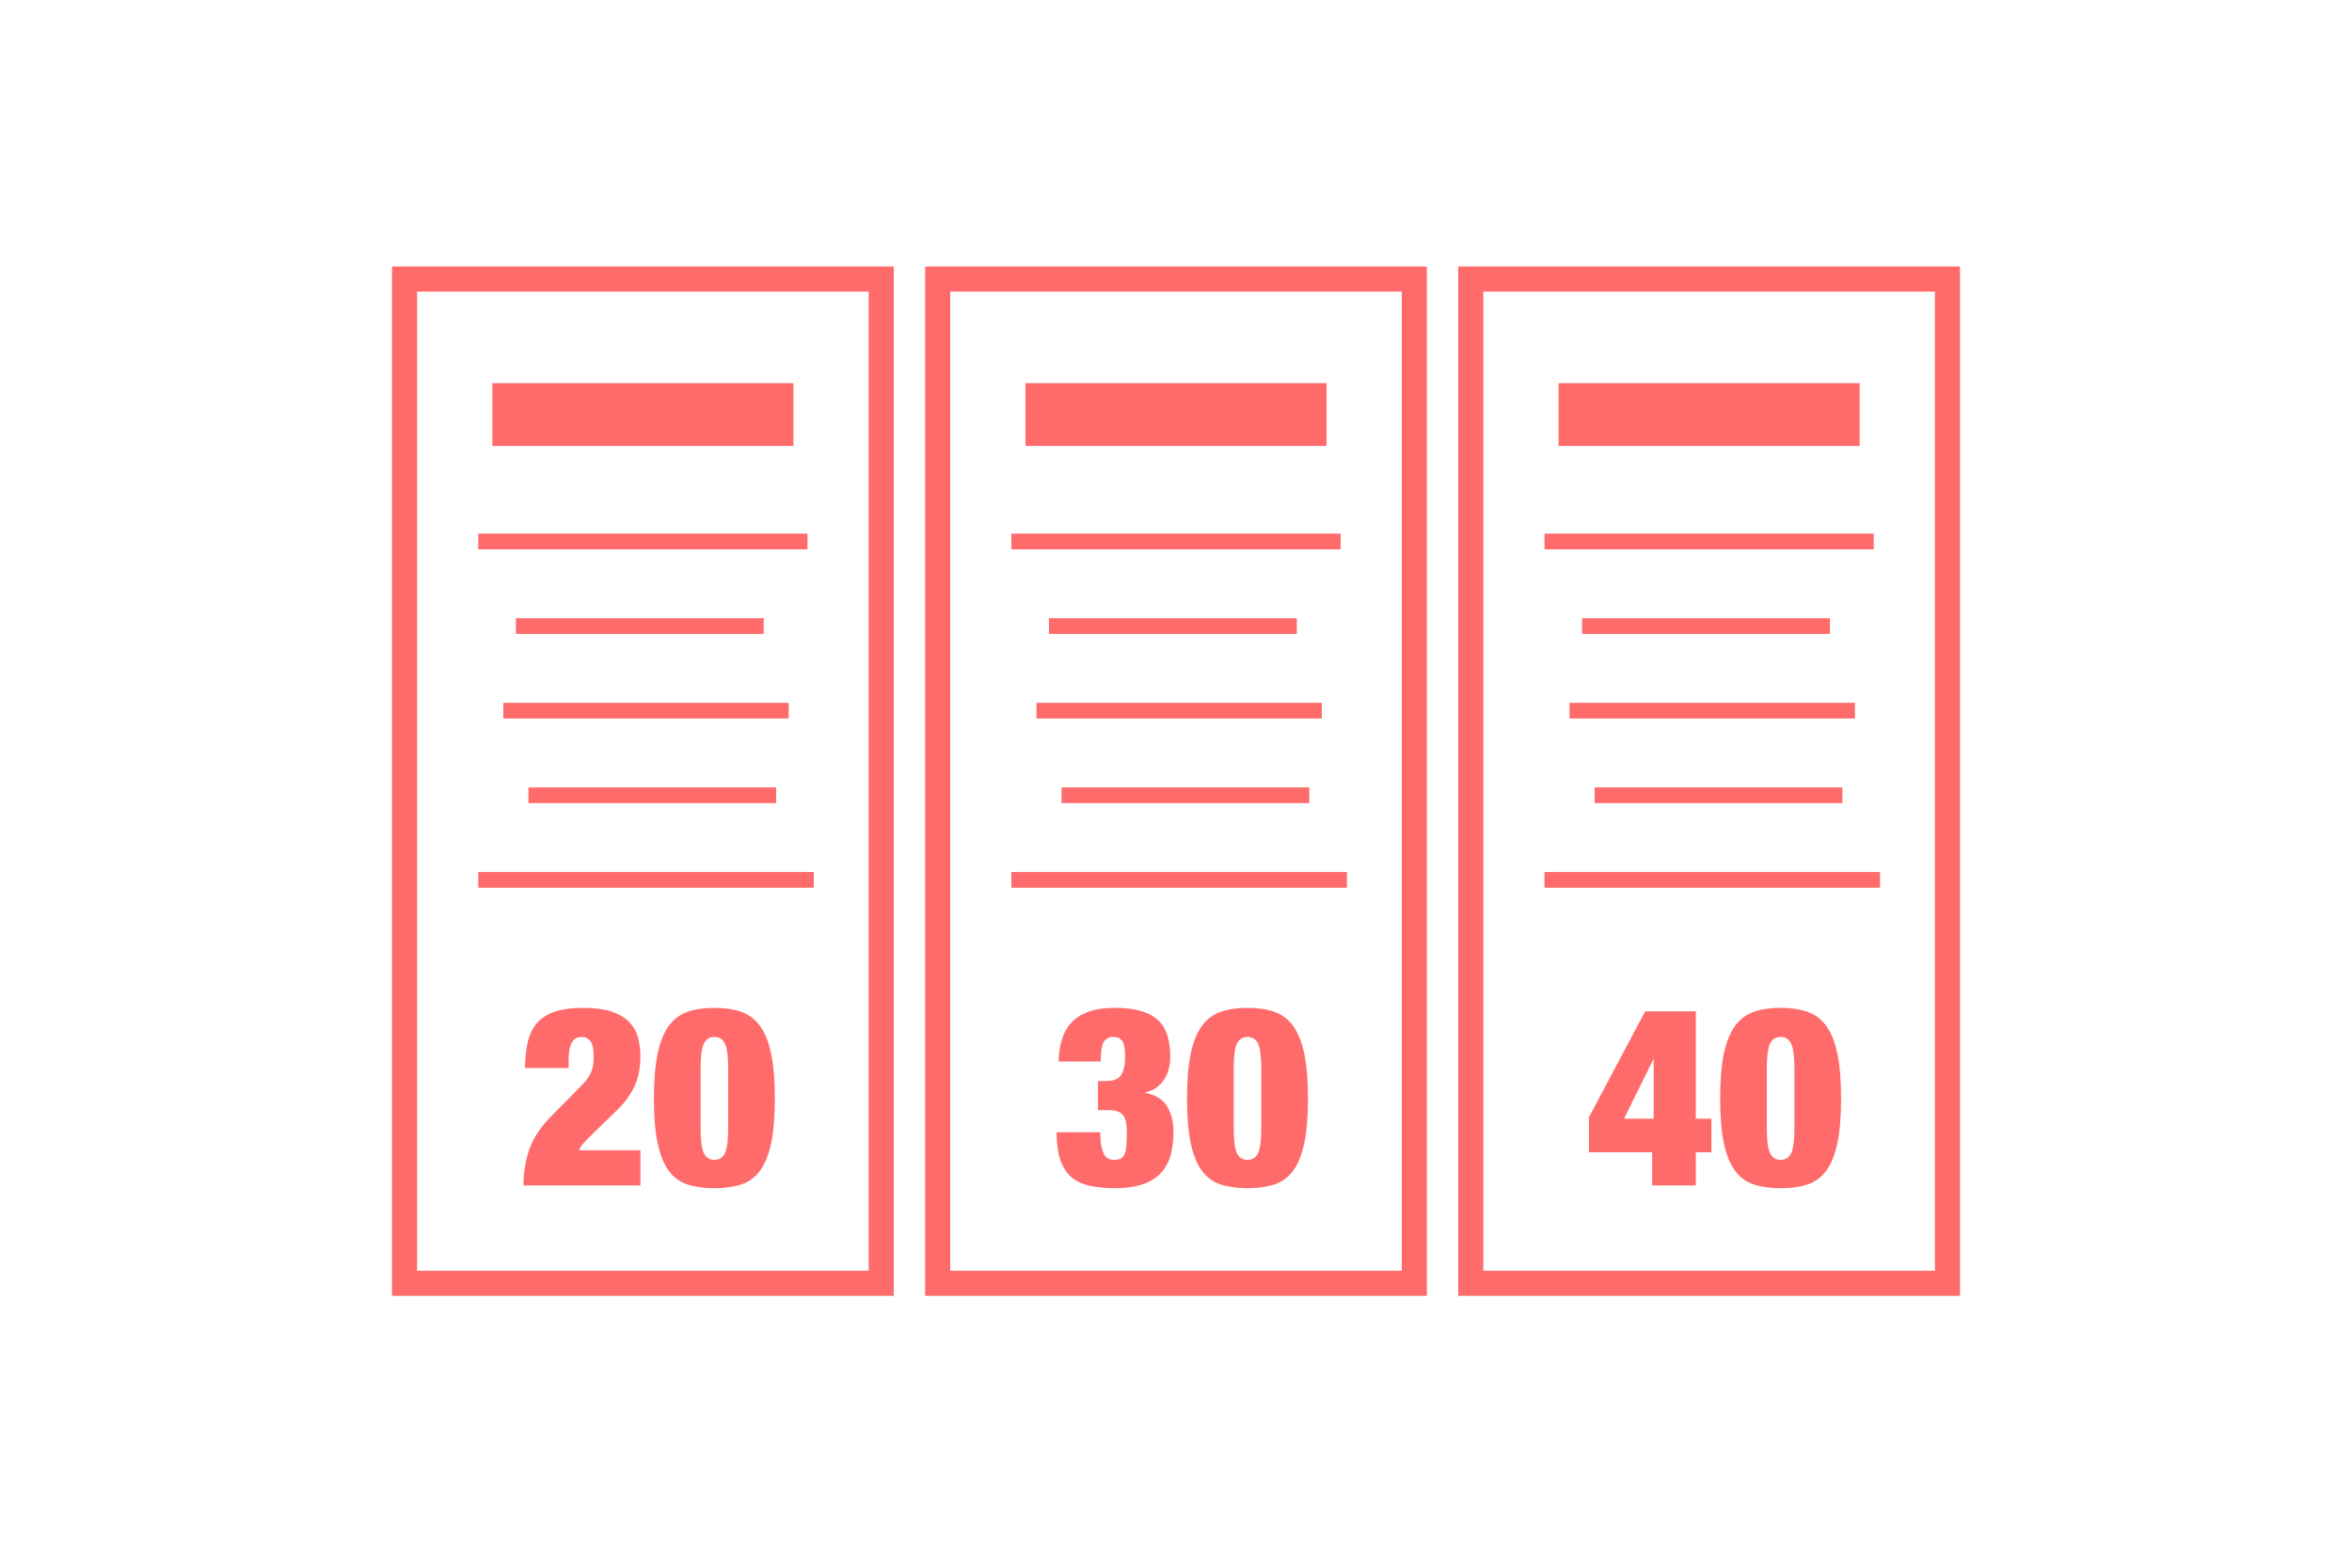
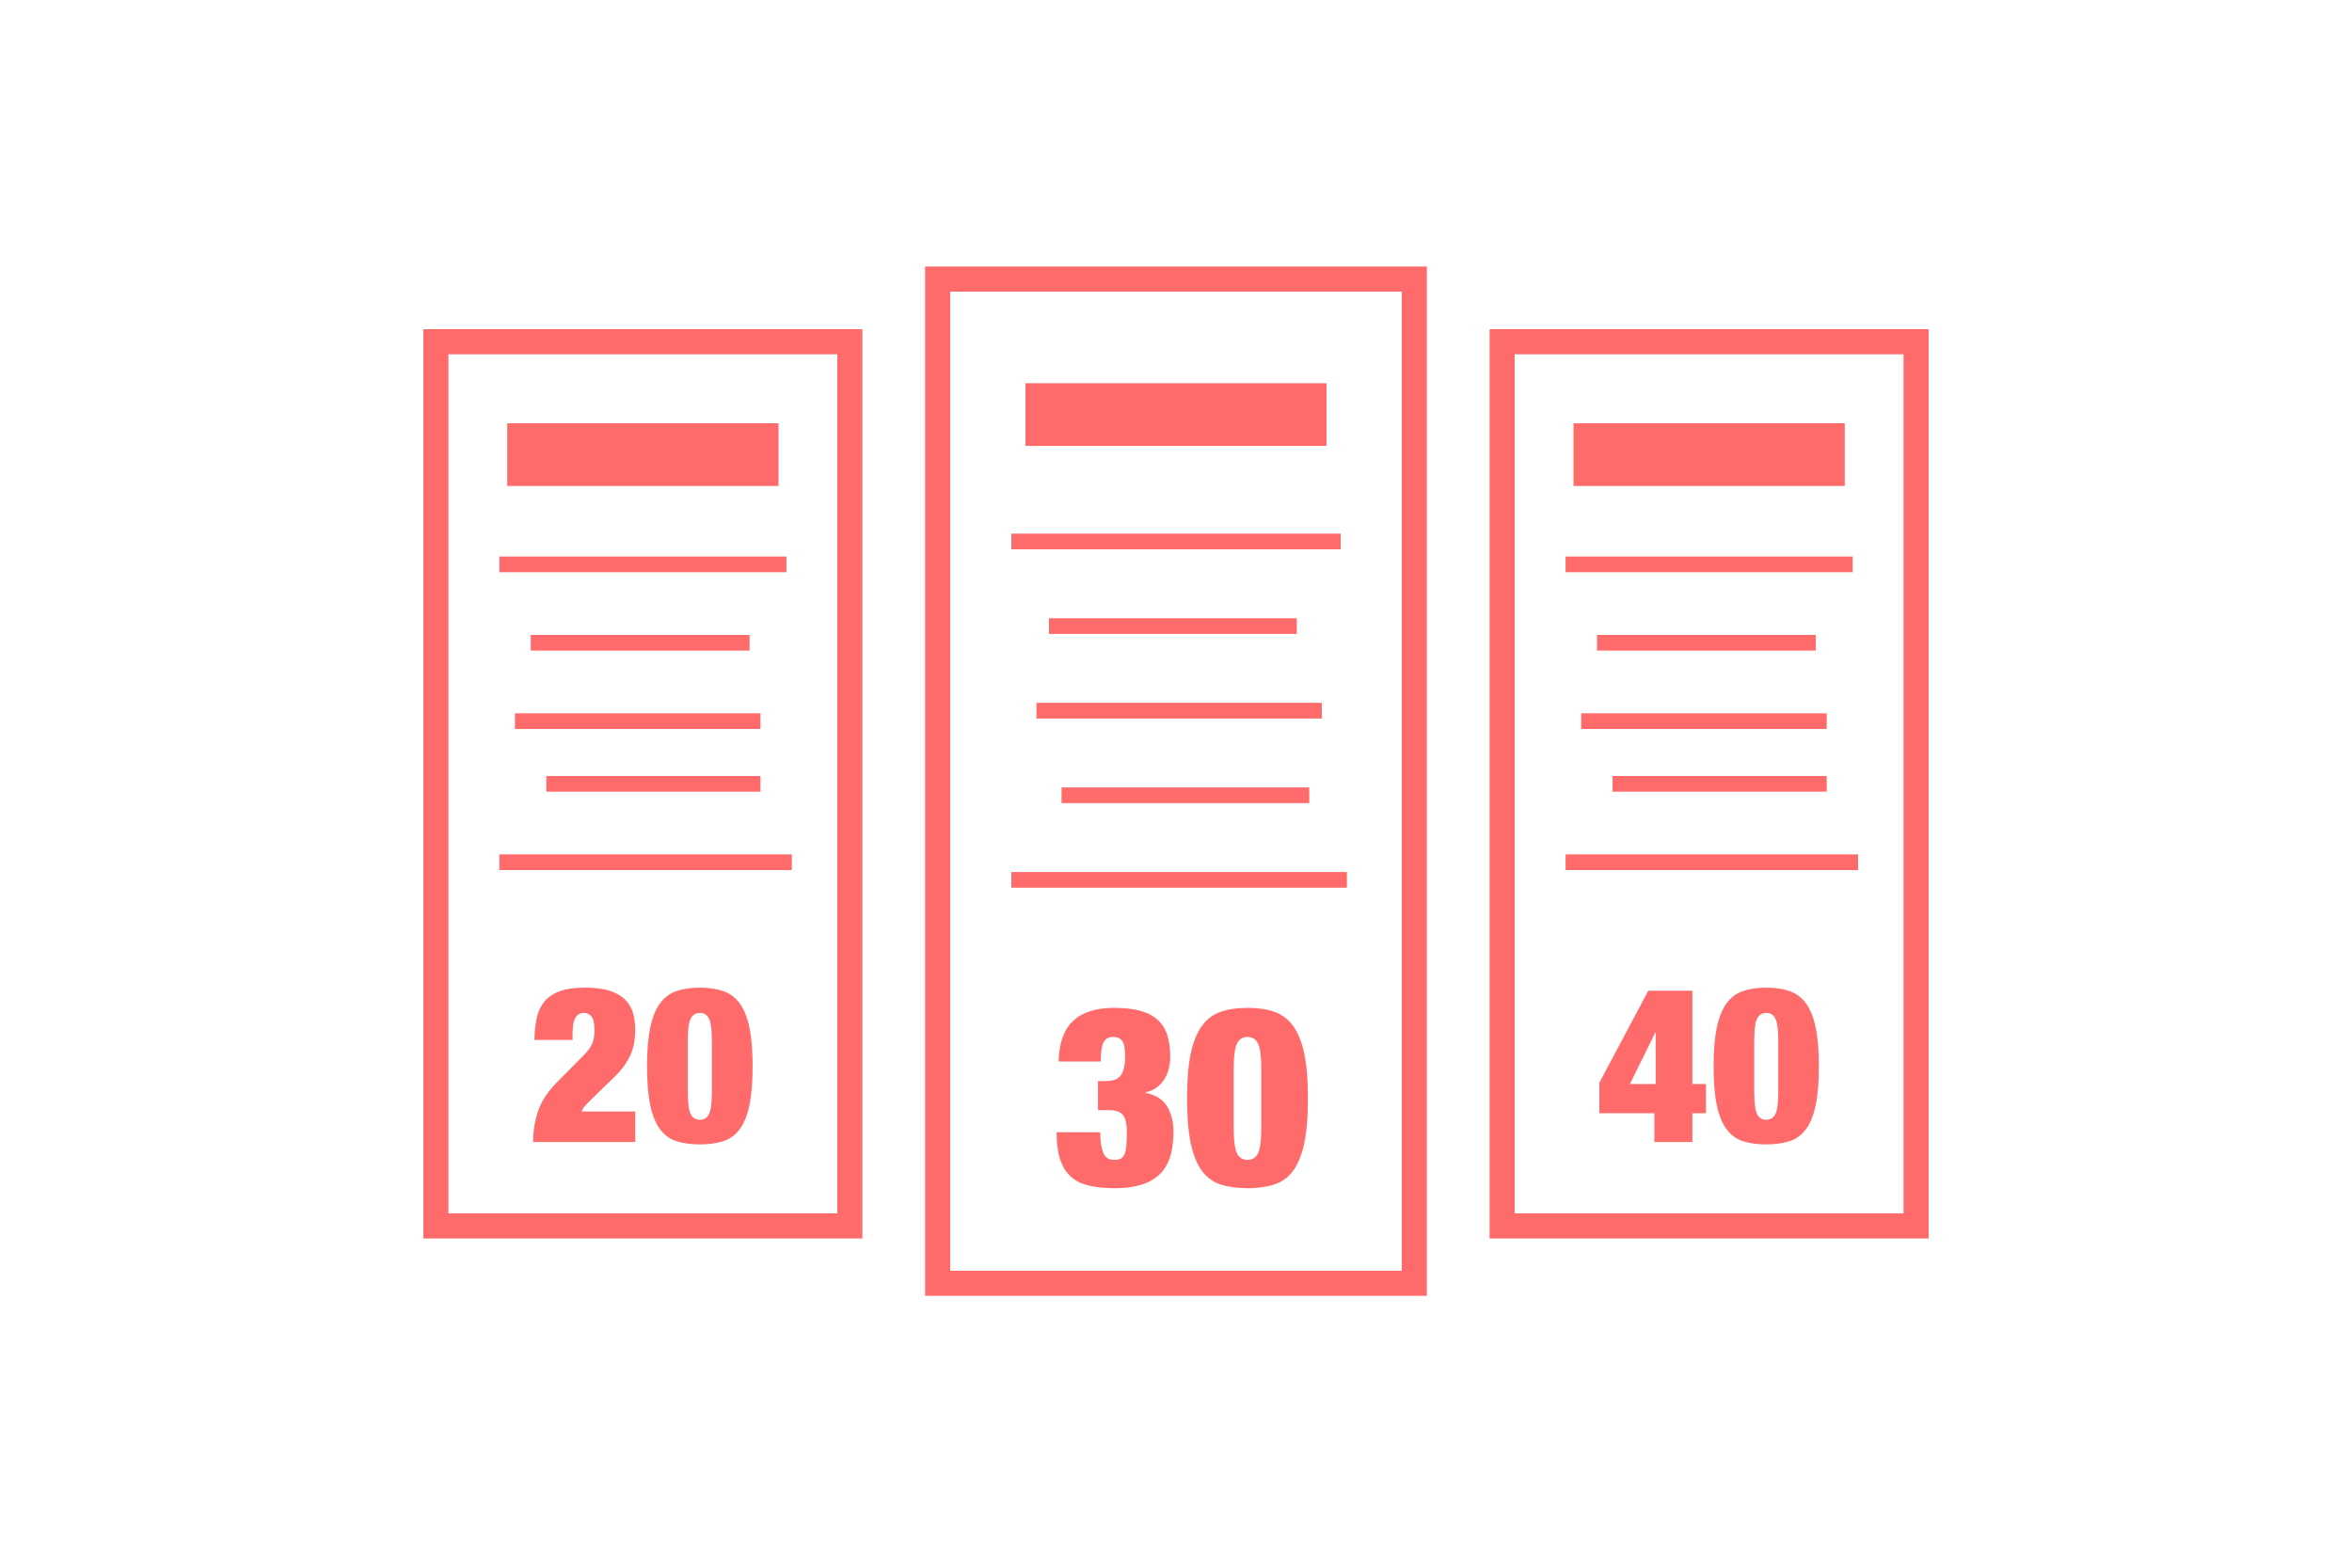
<svg xmlns="http://www.w3.org/2000/svg" width="150px" height="100px" viewBox="0 0 150 100" version="1.1">
  <defs />
  <g id="Page-1" stroke="none" stroke-width="1" fill="none" fill-rule="evenodd">
    <g id="pricing">
-       <g id="Group-2" transform="translate(25, 17)">
-         <g id="Group">
-           <rect id="Rectangle" stroke="#FF6B6B" stroke-width="1.6" x="0.8" y="0.8" width="30.4" height="64.059" />
-           <path d="M6,17.539 L26,17.539" id="Line" stroke="#FF6B6B" stroke-linecap="square" />
-           <path d="M8.4,9.444 L23.6,9.444" id="Line" stroke="#FF6B6B" stroke-width="4" stroke-linecap="square" />
-           <path d="M8.4,22.936 L23.205,22.936" id="Line" stroke="#FF6B6B" stroke-linecap="square" />
-           <path d="M7.6,28.332 L24.8,28.332" id="Line" stroke="#FF6B6B" stroke-linecap="square" />
-           <path d="M9.2,33.729 L24,33.729" id="Line" stroke="#FF6B6B" stroke-linecap="square" />
-           <path d="M6,39.125 L26.4,39.125" id="Line" stroke="#FF6B6B" stroke-linecap="square" />
-           <path d="M8.48,51.129 L11.264,51.129 L11.264,50.649 C11.264,50.329 11.288,50.07 11.336,49.873 C11.384,49.676 11.448,49.524 11.528,49.417 C11.608,49.31 11.696,49.238 11.792,49.201 C11.888,49.164 11.989,49.145 12.096,49.145 C12.331,49.145 12.517,49.236 12.656,49.417 C12.795,49.598 12.864,49.929 12.864,50.409 C12.864,50.836 12.803,51.18 12.68,51.441 C12.557,51.702 12.352,51.977 12.064,52.265 L10.08,54.281 C9.429,54.953 8.984,55.644 8.744,56.353 C8.504,57.062 8.384,57.817 8.384,58.617 L15.84,58.617 L15.84,56.377 L11.936,56.377 C11.989,56.206 12.093,56.041 12.248,55.881 C12.403,55.721 12.544,55.577 12.672,55.449 L14.432,53.737 C14.859,53.31 15.2,52.836 15.456,52.313 C15.712,51.79 15.84,51.145 15.84,50.377 C15.84,49.95 15.789,49.55 15.688,49.177 C15.587,48.804 15.4,48.476 15.128,48.193 C14.856,47.91 14.485,47.689 14.016,47.529 C13.547,47.369 12.939,47.289 12.192,47.289 C11.413,47.289 10.784,47.38 10.304,47.561 C9.824,47.742 9.451,48.001 9.184,48.337 C8.917,48.673 8.736,49.078 8.64,49.553 C8.544,50.028 8.491,50.553 8.48,51.129 Z M19.68,54.937 C19.68,55.737 19.749,56.278 19.888,56.561 C20.027,56.844 20.251,56.985 20.56,56.985 C20.869,56.985 21.093,56.844 21.232,56.561 C21.371,56.278 21.44,55.737 21.44,54.937 L21.44,51.193 C21.44,50.393 21.371,49.852 21.232,49.569 C21.093,49.286 20.869,49.145 20.56,49.145 C20.251,49.145 20.027,49.286 19.888,49.569 C19.749,49.852 19.68,50.393 19.68,51.193 L19.68,54.937 Z M16.704,53.065 C16.704,51.924 16.781,50.98 16.936,50.233 C17.091,49.486 17.325,48.894 17.64,48.457 C17.955,48.02 18.355,47.716 18.84,47.545 C19.325,47.374 19.899,47.289 20.56,47.289 C21.221,47.289 21.795,47.374 22.28,47.545 C22.765,47.716 23.165,48.02 23.48,48.457 C23.795,48.894 24.029,49.486 24.184,50.233 C24.339,50.98 24.416,51.924 24.416,53.065 C24.416,54.217 24.339,55.164 24.184,55.905 C24.029,56.646 23.795,57.233 23.48,57.665 C23.165,58.097 22.765,58.393 22.28,58.553 C21.795,58.713 21.221,58.793 20.56,58.793 C19.899,58.793 19.325,58.713 18.84,58.553 C18.355,58.393 17.955,58.097 17.64,57.665 C17.325,57.233 17.091,56.646 16.936,55.905 C16.781,55.164 16.704,54.217 16.704,53.065 Z" id="20" fill="#FF6B6B" />
+       <g id="Group-2" transform="translate(27, 17)">
+         <g id="Group" transform="translate(0, 4)">
+           <rect id="Rectangle" stroke="#FF6B6B" stroke-width="1.6" x="0.8" y="0.8" width="26.4" height="56.4" />
+           <path d="M5.346,15 L22.654,15" id="Line" stroke="#FF6B6B" stroke-linecap="square" />
+           <path d="M7.35,8 L20.65,8" id="Line" stroke="#FF6B6B" stroke-width="4" stroke-linecap="square" />
+           <path d="M7.35,20 L20.305,20" id="Line" stroke="#FF6B6B" stroke-linecap="square" />
+           <path d="M6.341,25 L21,25" id="Line" stroke="#FF6B6B" stroke-linecap="square" />
+           <path d="M8.342,29 L21,29" id="Line" stroke="#FF6B6B" stroke-linecap="square" />
+           <path d="M5.346,34 L23,34" id="Line" stroke="#FF6B6B" stroke-linecap="square" />
+           <path d="M7.084,45.338 L9.515,45.338 L9.515,44.921 C9.515,44.643 9.536,44.418 9.578,44.246 C9.62,44.075 9.676,43.943 9.746,43.85 C9.815,43.757 9.892,43.694 9.976,43.662 C10.06,43.63 10.148,43.613 10.242,43.613 C10.446,43.613 10.609,43.692 10.731,43.85 C10.852,44.007 10.912,44.295 10.912,44.712 C10.912,45.083 10.859,45.382 10.751,45.609 C10.644,45.836 10.465,46.075 10.214,46.325 L8.481,48.078 C7.913,48.662 7.524,49.262 7.314,49.879 C7.105,50.496 7,51.152 7,51.847 L13.511,51.847 L13.511,49.9 L10.102,49.9 C10.148,49.752 10.239,49.608 10.374,49.469 C10.509,49.33 10.633,49.204 10.745,49.093 L12.281,47.605 C12.654,47.234 12.952,46.822 13.176,46.367 C13.399,45.913 13.511,45.352 13.511,44.684 C13.511,44.313 13.467,43.966 13.378,43.641 C13.29,43.317 13.127,43.032 12.889,42.786 C12.652,42.54 12.328,42.348 11.918,42.209 C11.508,42.07 10.977,42 10.325,42 C9.645,42 9.096,42.079 8.677,42.236 C8.257,42.394 7.931,42.619 7.699,42.911 C7.466,43.203 7.307,43.555 7.224,43.968 C7.14,44.381 7.093,44.837 7.084,45.338 Z M16.864,48.648 C16.864,49.344 16.925,49.814 17.046,50.06 C17.167,50.306 17.363,50.428 17.633,50.428 C17.903,50.428 18.098,50.306 18.22,50.06 C18.341,49.814 18.401,49.344 18.401,48.648 L18.401,45.394 C18.401,44.698 18.341,44.228 18.22,43.982 C18.098,43.736 17.903,43.613 17.633,43.613 C17.363,43.613 17.167,43.736 17.046,43.982 C16.925,44.228 16.864,44.698 16.864,45.394 L16.864,48.648 Z M14.265,47.021 C14.265,46.029 14.333,45.208 14.468,44.559 C14.603,43.91 14.808,43.395 15.083,43.015 C15.358,42.635 15.707,42.371 16.131,42.223 C16.555,42.074 17.055,42 17.633,42 C18.21,42 18.711,42.074 19.135,42.223 C19.559,42.371 19.908,42.635 20.183,43.015 C20.457,43.395 20.662,43.91 20.797,44.559 C20.932,45.208 21,46.029 21,47.021 C21,48.022 20.932,48.845 20.797,49.49 C20.662,50.134 20.457,50.644 20.183,51.019 C19.908,51.395 19.559,51.652 19.135,51.791 C18.711,51.93 18.21,52 17.633,52 C17.055,52 16.555,51.93 16.131,51.791 C15.707,51.652 15.358,51.395 15.083,51.019 C14.808,50.644 14.603,50.134 14.468,49.49 C14.333,48.845 14.265,48.022 14.265,47.021 Z" id="20" fill="#FF6B6B" />
        </g>
-         <g id="Group" transform="translate(34, 0)">
+         <g id="Group" transform="translate(32, 0)">
          <rect id="Rectangle" stroke="#FF6B6B" stroke-width="1.6" x="0.8" y="0.8" width="30.4" height="64.059" />
          <path d="M6,17.539 L26,17.539" id="Line" stroke="#FF6B6B" stroke-linecap="square" />
          <path d="M8.4,9.444 L23.6,9.444" id="Line" stroke="#FF6B6B" stroke-width="4" stroke-linecap="square" />
          <path d="M8.4,22.936 L23.205,22.936" id="Line" stroke="#FF6B6B" stroke-linecap="square" />
          <path d="M7.6,28.332 L24.8,28.332" id="Line" stroke="#FF6B6B" stroke-linecap="square" />
          <path d="M9.2,33.729 L24,33.729" id="Line" stroke="#FF6B6B" stroke-linecap="square" />
          <path d="M6,39.125 L26.4,39.125" id="Line" stroke="#FF6B6B" stroke-linecap="square" />
          <path d="M8.512,50.713 L11.2,50.713 C11.2,50.116 11.261,49.705 11.384,49.481 C11.507,49.257 11.712,49.145 12,49.145 C12.256,49.145 12.445,49.228 12.568,49.393 C12.691,49.558 12.752,49.881 12.752,50.361 C12.752,50.692 12.725,50.961 12.672,51.169 C12.619,51.377 12.539,51.54 12.432,51.657 C12.325,51.774 12.192,51.854 12.032,51.897 C11.872,51.94 11.68,51.961 11.456,51.961 L11.024,51.961 L11.024,53.817 L11.776,53.817 C12.149,53.817 12.424,53.913 12.6,54.105 C12.776,54.297 12.864,54.67 12.864,55.225 C12.864,55.577 12.853,55.868 12.832,56.097 C12.811,56.326 12.771,56.508 12.712,56.641 C12.653,56.774 12.571,56.865 12.464,56.913 C12.357,56.961 12.219,56.985 12.048,56.985 C11.728,56.985 11.504,56.846 11.376,56.569 C11.312,56.42 11.261,56.238 11.224,56.025 C11.187,55.812 11.168,55.545 11.168,55.225 L8.384,55.225 C8.384,55.908 8.459,56.481 8.608,56.945 C8.757,57.409 8.987,57.78 9.296,58.057 C9.605,58.334 9.997,58.526 10.472,58.633 C10.947,58.74 11.504,58.793 12.144,58.793 C13.371,58.793 14.293,58.513 14.912,57.953 C15.531,57.393 15.84,56.473 15.84,55.193 C15.84,54.574 15.707,54.038 15.44,53.585 C15.173,53.132 14.709,52.841 14.048,52.713 L14.048,52.681 C14.347,52.617 14.597,52.505 14.8,52.345 C15.003,52.185 15.165,52.001 15.288,51.793 C15.411,51.585 15.499,51.361 15.552,51.121 C15.605,50.881 15.632,50.649 15.632,50.425 C15.632,49.924 15.576,49.478 15.464,49.089 C15.352,48.7 15.16,48.372 14.888,48.105 C14.616,47.838 14.251,47.636 13.792,47.497 C13.333,47.358 12.757,47.289 12.064,47.289 C10.901,47.289 10.027,47.566 9.44,48.121 C8.853,48.665 8.544,49.529 8.512,50.713 Z M19.68,54.937 C19.68,55.737 19.749,56.278 19.888,56.561 C20.027,56.844 20.251,56.985 20.56,56.985 C20.869,56.985 21.093,56.844 21.232,56.561 C21.371,56.278 21.44,55.737 21.44,54.937 L21.44,51.193 C21.44,50.393 21.371,49.852 21.232,49.569 C21.093,49.286 20.869,49.145 20.56,49.145 C20.251,49.145 20.027,49.286 19.888,49.569 C19.749,49.852 19.68,50.393 19.68,51.193 L19.68,54.937 Z M16.704,53.065 C16.704,51.924 16.781,50.98 16.936,50.233 C17.091,49.486 17.325,48.894 17.64,48.457 C17.955,48.02 18.355,47.716 18.84,47.545 C19.325,47.374 19.899,47.289 20.56,47.289 C21.221,47.289 21.795,47.374 22.28,47.545 C22.765,47.716 23.165,48.02 23.48,48.457 C23.795,48.894 24.029,49.486 24.184,50.233 C24.339,50.98 24.416,51.924 24.416,53.065 C24.416,54.217 24.339,55.164 24.184,55.905 C24.029,56.646 23.795,57.233 23.48,57.665 C23.165,58.097 22.765,58.393 22.28,58.553 C21.795,58.713 21.221,58.793 20.56,58.793 C19.899,58.793 19.325,58.713 18.84,58.553 C18.355,58.393 17.955,58.097 17.64,57.665 C17.325,57.233 17.091,56.646 16.936,55.905 C16.781,55.164 16.704,54.217 16.704,53.065 Z" id="30" fill="#FF6B6B" />
        </g>
-         <g id="Group" transform="translate(68, 0)">
-           <rect id="Rectangle" stroke="#FF6B6B" stroke-width="1.6" x="0.8" y="0.8" width="30.4" height="64.059" />
-           <path d="M6,17.539 L26,17.539" id="Line" stroke="#FF6B6B" stroke-linecap="square" />
-           <path d="M8.4,9.444 L23.6,9.444" id="Line" stroke="#FF6B6B" stroke-width="4" stroke-linecap="square" />
-           <path d="M8.4,22.936 L23.205,22.936" id="Line" stroke="#FF6B6B" stroke-linecap="square" />
-           <path d="M7.6,28.332 L24.8,28.332" id="Line" stroke="#FF6B6B" stroke-linecap="square" />
-           <path d="M9.2,33.729 L24,33.729" id="Line" stroke="#FF6B6B" stroke-linecap="square" />
-           <path d="M6,39.125 L26.4,39.125" id="Line" stroke="#FF6B6B" stroke-linecap="square" />
-           <path d="M8.336,54.265 L11.92,47.513 L15.152,47.513 L15.152,54.361 L16.144,54.361 L16.144,56.505 L15.152,56.505 L15.152,58.617 L12.368,58.617 L12.368,56.505 L8.336,56.505 L8.336,54.265 Z M12.464,54.361 L12.464,50.585 L12.432,50.585 L10.576,54.361 L12.464,54.361 Z M19.68,54.937 C19.68,55.737 19.749,56.278 19.888,56.561 C20.027,56.844 20.251,56.985 20.56,56.985 C20.869,56.985 21.093,56.844 21.232,56.561 C21.371,56.278 21.44,55.737 21.44,54.937 L21.44,51.193 C21.44,50.393 21.371,49.852 21.232,49.569 C21.093,49.286 20.869,49.145 20.56,49.145 C20.251,49.145 20.027,49.286 19.888,49.569 C19.749,49.852 19.68,50.393 19.68,51.193 L19.68,54.937 Z M16.704,53.065 C16.704,51.924 16.781,50.98 16.936,50.233 C17.091,49.486 17.325,48.894 17.64,48.457 C17.955,48.02 18.355,47.716 18.84,47.545 C19.325,47.374 19.899,47.289 20.56,47.289 C21.221,47.289 21.795,47.374 22.28,47.545 C22.765,47.716 23.165,48.02 23.48,48.457 C23.795,48.894 24.029,49.486 24.184,50.233 C24.339,50.98 24.416,51.924 24.416,53.065 C24.416,54.217 24.339,55.164 24.184,55.905 C24.029,56.646 23.795,57.233 23.48,57.665 C23.165,58.097 22.765,58.393 22.28,58.553 C21.795,58.713 21.221,58.793 20.56,58.793 C19.899,58.793 19.325,58.713 18.84,58.553 C18.355,58.393 17.955,58.097 17.64,57.665 C17.325,57.233 17.091,56.646 16.936,55.905 C16.781,55.164 16.704,54.217 16.704,53.065 Z" id="40" fill="#FF6B6B" />
+         <g id="Group" transform="translate(68, 4)">
+           <rect id="Rectangle" stroke="#FF6B6B" stroke-width="1.6" x="0.8" y="0.8" width="26.4" height="56.4" />
+           <path d="M5.346,15 L22.654,15" id="Line" stroke="#FF6B6B" stroke-linecap="square" />
+           <path d="M7.35,8 L20.65,8" id="Line" stroke="#FF6B6B" stroke-width="4" stroke-linecap="square" />
+           <path d="M7.35,20 L20.305,20" id="Line" stroke="#FF6B6B" stroke-linecap="square" />
+           <path d="M6.341,25 L21,25" id="Line" stroke="#FF6B6B" stroke-linecap="square" />
+           <path d="M8.342,29 L21,29" id="Line" stroke="#FF6B6B" stroke-linecap="square" />
+           <path d="M5.346,34 L23,34" id="Line" stroke="#FF6B6B" stroke-linecap="square" />
+           <path d="M7,48.064 L10.12,42.195 L12.934,42.195 L12.934,48.147 L13.798,48.147 L13.798,50.011 L12.934,50.011 L12.934,51.847 L10.51,51.847 L10.51,50.011 L7,50.011 L7,48.064 Z M10.594,48.147 L10.594,44.865 L10.566,44.865 L8.95,48.147 L10.594,48.147 Z M16.877,48.648 C16.877,49.344 16.937,49.814 17.058,50.06 C17.178,50.306 17.373,50.428 17.643,50.428 C17.912,50.428 18.107,50.306 18.228,50.06 C18.349,49.814 18.409,49.344 18.409,48.648 L18.409,45.394 C18.409,44.698 18.349,44.228 18.228,43.982 C18.107,43.736 17.912,43.613 17.643,43.613 C17.373,43.613 17.178,43.736 17.058,43.982 C16.937,44.228 16.877,44.698 16.877,45.394 L16.877,48.648 Z M14.286,47.021 C14.286,46.029 14.353,45.208 14.488,44.559 C14.622,43.91 14.827,43.395 15.1,43.015 C15.374,42.635 15.723,42.371 16.145,42.223 C16.568,42.074 17.067,42 17.643,42 C18.219,42 18.718,42.074 19.14,42.223 C19.563,42.371 19.911,42.635 20.185,43.015 C20.459,43.395 20.663,43.91 20.798,44.559 C20.933,45.208 21,46.029 21,47.021 C21,48.022 20.933,48.845 20.798,49.49 C20.663,50.134 20.459,50.644 20.185,51.019 C19.911,51.395 19.563,51.652 19.14,51.791 C18.718,51.93 18.219,52 17.643,52 C17.067,52 16.568,51.93 16.145,51.791 C15.723,51.652 15.374,51.395 15.1,51.019 C14.827,50.644 14.622,50.134 14.488,49.49 C14.353,48.845 14.286,48.022 14.286,47.021 Z" id="40" fill="#FF6B6B" />
        </g>
      </g>
    </g>
  </g>
</svg>
